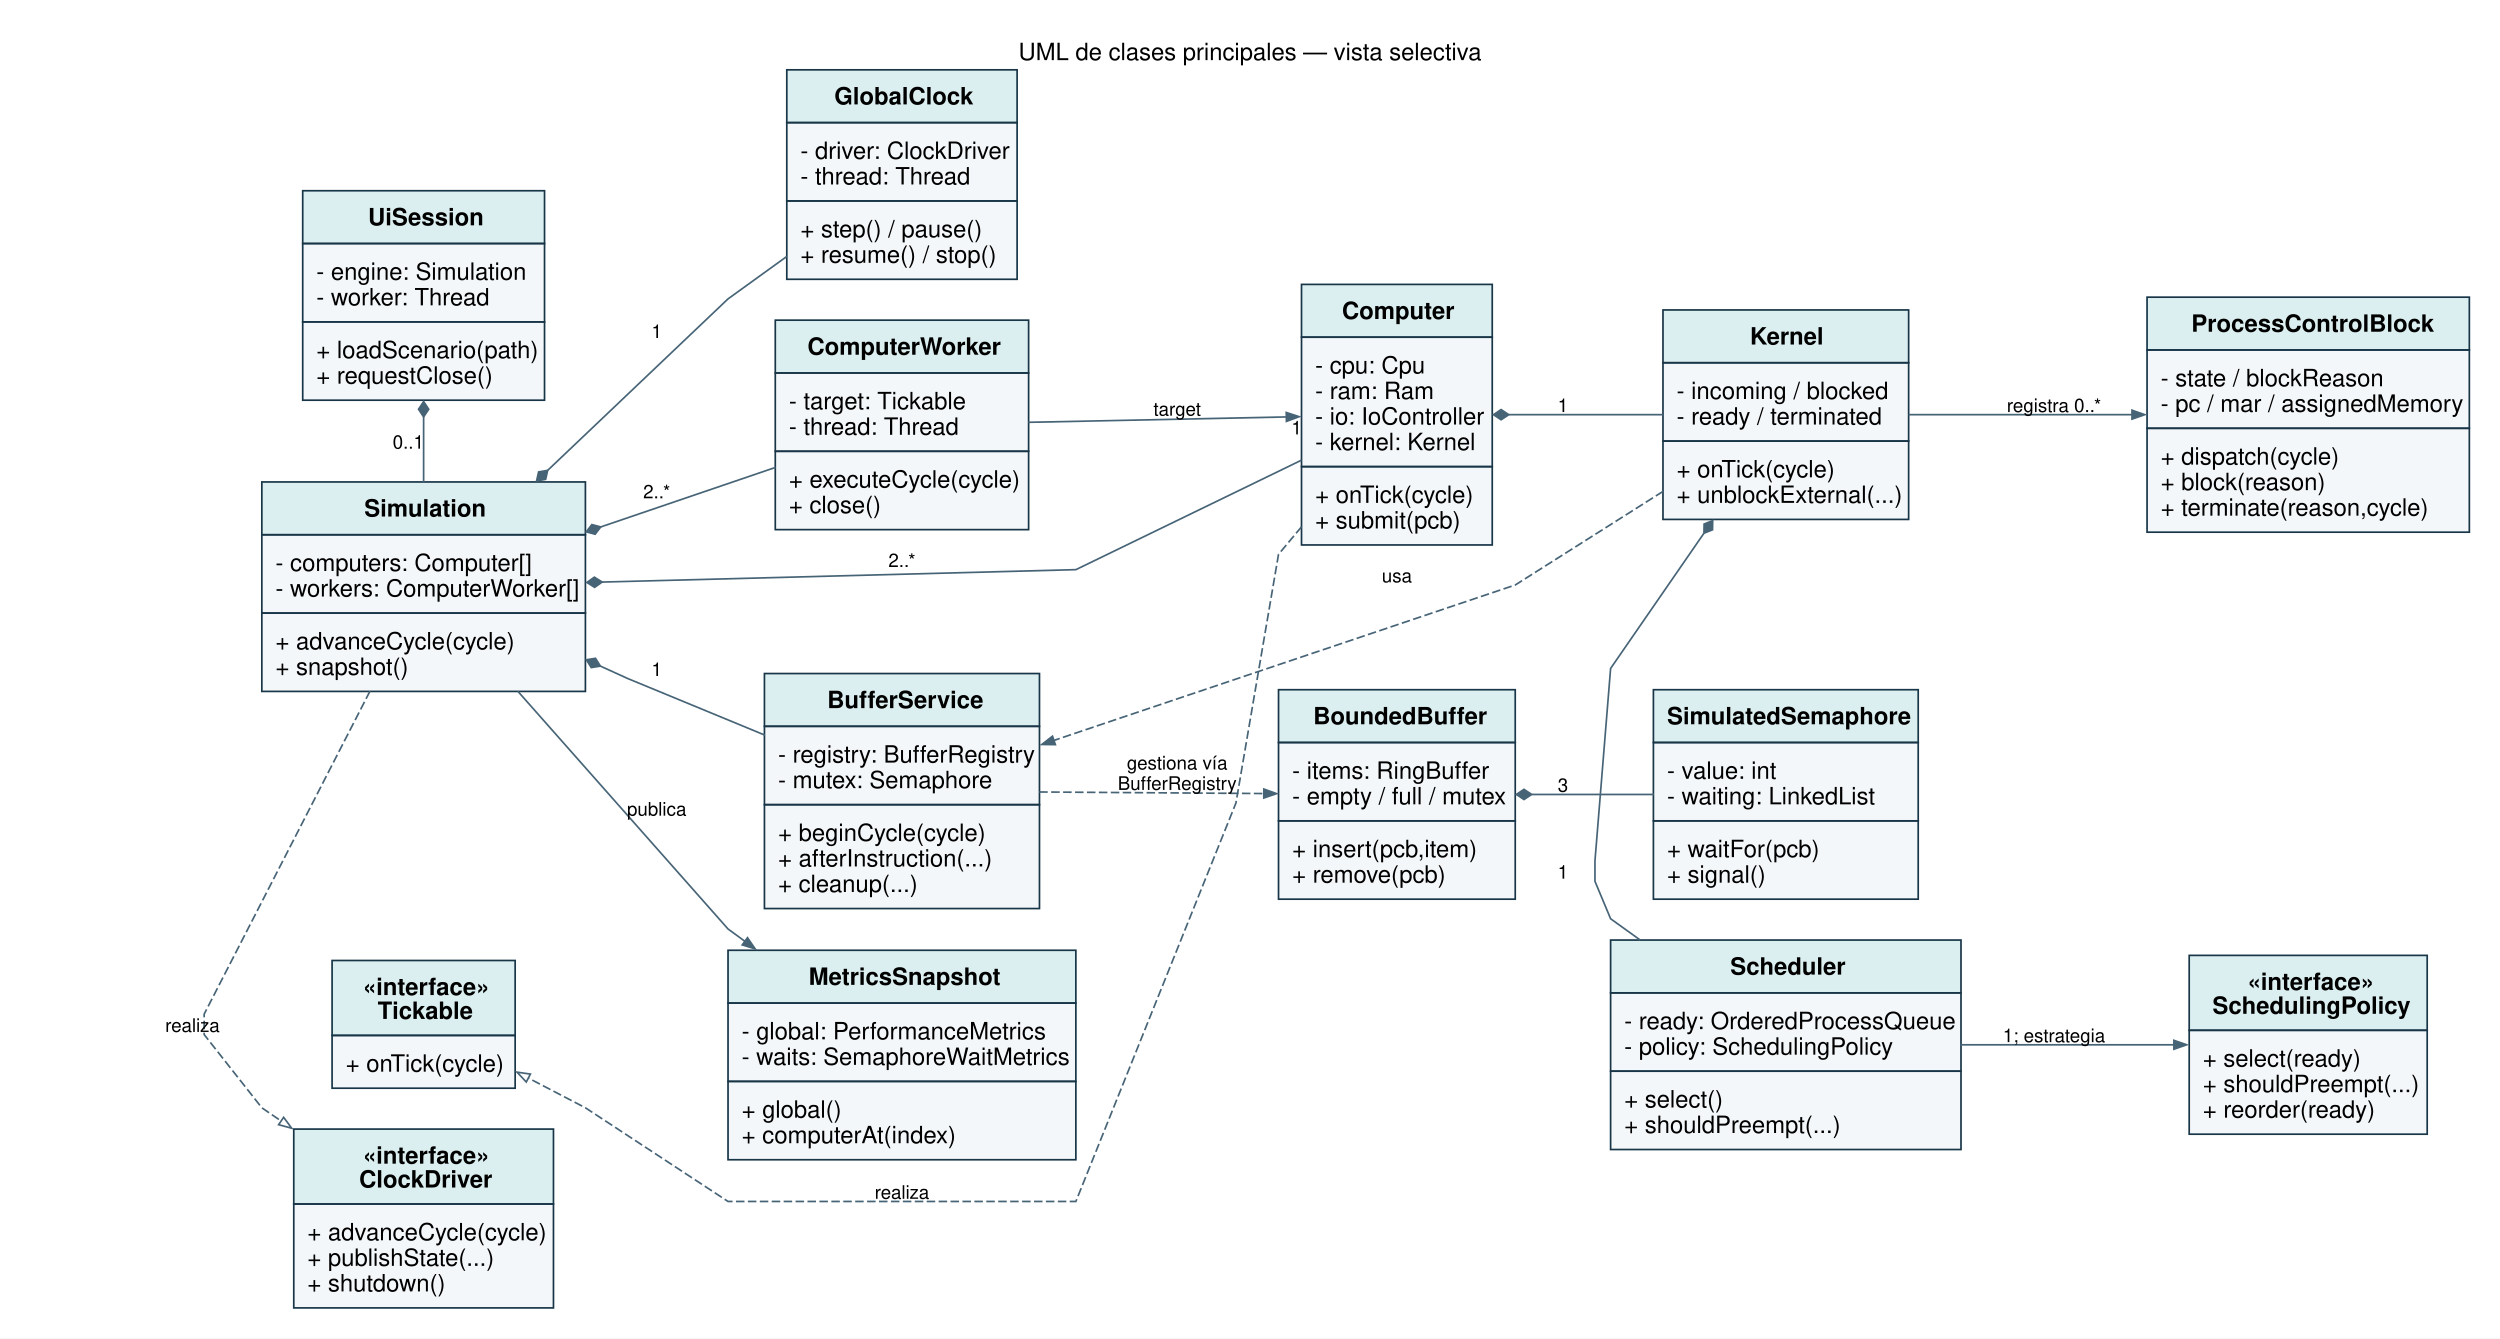
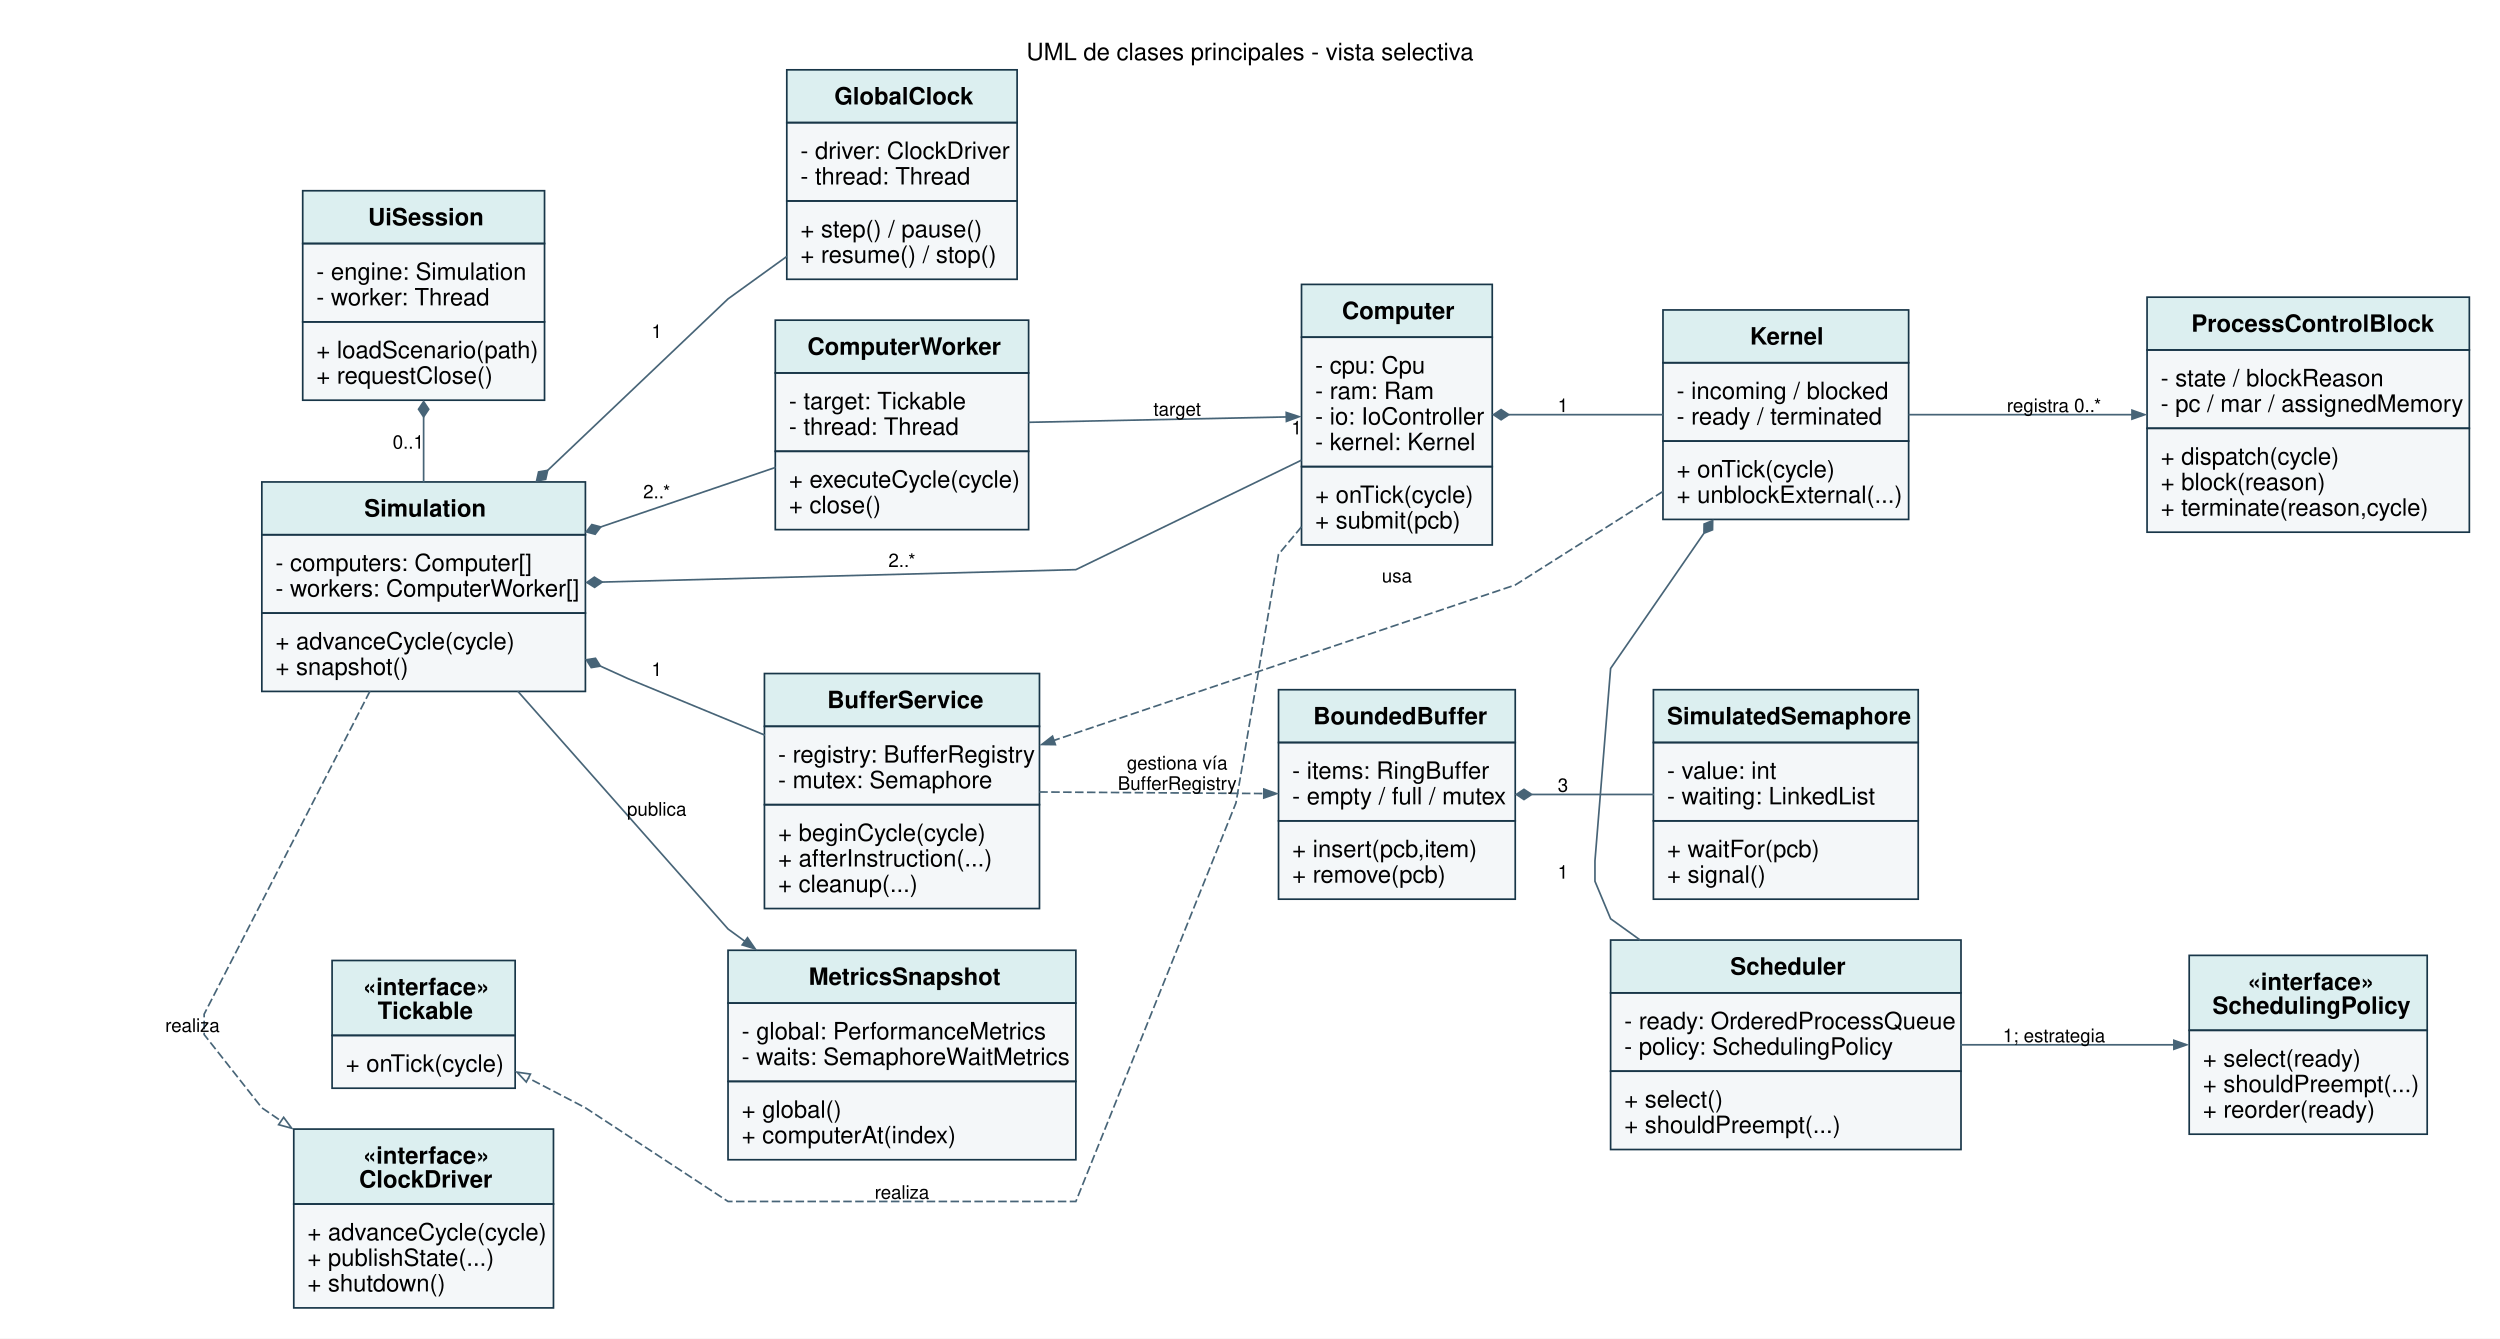
<svg xmlns="http://www.w3.org/2000/svg" width="3670pt" height="1965pt" viewBox="0.00 0.00 3670.00 1965.00">
  <g id="graph0" class="graph" transform="scale(2.5 2.5) rotate(0) translate(18 768)">
    <polygon fill="white" stroke="none" points="-18,18 -18,-768 1450,-768 1450,18 -18,18" />
-     <text xml:space="preserve" text-anchor="middle" x="716" y="-732.7" font-family="Helvetica,sans-Serif" font-size="14.00">UML de clases principales — vista selectiva</text>
+     <text xml:space="preserve" text-anchor="middle" x="716" y="-732.7" font-family="Helvetica,sans-Serif" font-size="14.00">UML de clases principales - vista selectiva</text>
    <g id="node1" class="node">
      <polygon fill="#f4f7f9" stroke="none" points="301.75,-656 159.75,-656 159.75,-533 301.75,-533 301.75,-656" />
      <polygon fill="#f4f7f9" stroke="none" points="159.75,-533 159.75,-656 301.75,-656 301.75,-533 159.75,-533" />
      <polygon fill="#dceff0" stroke="none" points="159.75,-625 159.75,-656 301.75,-656 301.75,-625 159.75,-625" />
      <polygon fill="none" stroke="#183648" points="159.75,-625 159.75,-656 301.75,-656 301.75,-625 159.75,-625" />
      <text xml:space="preserve" text-anchor="start" x="198.12" y="-635.7" font-family="Helvetica,sans-Serif" font-weight="bold" font-size="14.00">UiSession</text>
      <polygon fill="none" stroke="#183648" points="159.75,-579 159.75,-625 301.75,-625 301.75,-579 159.75,-579" />
      <text xml:space="preserve" text-anchor="start" x="167.75" y="-603.7" font-family="Helvetica,sans-Serif" font-size="14.00">- engine: Simulation</text>
      <text xml:space="preserve" text-anchor="start" x="167.75" y="-588.7" font-family="Helvetica,sans-Serif" font-size="14.00">- worker: Thread</text>
      <polygon fill="none" stroke="#183648" points="159.75,-533 159.75,-579 301.75,-579 301.75,-533 159.75,-533" />
      <text xml:space="preserve" text-anchor="start" x="167.75" y="-557.7" font-family="Helvetica,sans-Serif" font-size="14.00">+ loadScenario(path)</text>
      <text xml:space="preserve" text-anchor="start" x="167.75" y="-542.7" font-family="Helvetica,sans-Serif" font-size="14.00">+ requestClose()</text>
    </g>
    <g id="node2" class="node">
      <polygon fill="#f4f7f9" stroke="none" points="325.75,-485 135.75,-485 135.75,-362 325.75,-362 325.75,-485" />
      <polygon fill="#f4f7f9" stroke="none" points="135.75,-362 135.75,-485 325.75,-485 325.75,-362 135.75,-362" />
      <polygon fill="#dceff0" stroke="none" points="135.75,-454 135.75,-485 325.75,-485 325.75,-454 135.75,-454" />
      <polygon fill="none" stroke="#183648" points="135.75,-454 135.75,-485 325.75,-485 325.75,-454 135.75,-454" />
      <text xml:space="preserve" text-anchor="start" x="195.88" y="-464.7" font-family="Helvetica,sans-Serif" font-weight="bold" font-size="14.00">Simulation</text>
      <polygon fill="none" stroke="#183648" points="135.75,-408 135.75,-454 325.75,-454 325.75,-408 135.75,-408" />
      <text xml:space="preserve" text-anchor="start" x="143.75" y="-432.7" font-family="Helvetica,sans-Serif" font-size="14.00">- computers: Computer[]</text>
      <text xml:space="preserve" text-anchor="start" x="143.75" y="-417.7" font-family="Helvetica,sans-Serif" font-size="14.00">- workers: ComputerWorker[]</text>
      <polygon fill="none" stroke="#183648" points="135.75,-362 135.75,-408 325.75,-408 325.75,-362 135.75,-362" />
      <text xml:space="preserve" text-anchor="start" x="143.75" y="-386.7" font-family="Helvetica,sans-Serif" font-size="14.00">+ advanceCycle(cycle)</text>
      <text xml:space="preserve" text-anchor="start" x="143.75" y="-371.7" font-family="Helvetica,sans-Serif" font-size="14.00">+ snapshot()</text>
    </g>
    <g id="edge1" class="edge">
      <path fill="none" stroke="#476477" d="M230.75,-523.39C230.75,-510.56 230.75,-497.28 230.75,-484.75" />
      <polygon fill="#476477" stroke="#476477" points="230.75,-523.2 233.75,-527.7 230.75,-532.2 227.75,-527.7 230.75,-523.2" />
      <text xml:space="preserve" text-anchor="middle" x="221.75" y="-504.55" font-family="Helvetica,sans-Serif" font-size="11.00">0..1</text>
    </g>
    <g id="node3" class="node">
      <polygon fill="#dceff0" stroke="none" points="307,-105 154.5,-105 154.5,0 307,0 307,-105" />
      <polygon fill="#f4f7f9" stroke="none" points="154.5,0 154.5,-105 307,-105 307,0 154.5,0" />
      <polygon fill="#dceff0" stroke="none" points="154.5,-61 154.5,-105 307,-105 307,-61 154.5,-61" />
      <polygon fill="none" stroke="#183648" points="154.5,-61 154.5,-105 307,-105 307,-61 154.5,-61" />
      <text xml:space="preserve" text-anchor="start" x="195.12" y="-84.7" font-family="Helvetica,sans-Serif" font-weight="bold" font-size="14.00">«interface»</text>
      <text xml:space="preserve" text-anchor="start" x="192.88" y="-70.7" font-family="Helvetica,sans-Serif" font-weight="bold" font-size="14.00">ClockDriver</text>
      <polygon fill="none" stroke="#183648" points="154.5,0 154.5,-61 307,-61 307,0 154.5,0" />
      <text xml:space="preserve" text-anchor="start" x="162.5" y="-39.7" font-family="Helvetica,sans-Serif" font-size="14.00">+ advanceCycle(cycle)</text>
      <text xml:space="preserve" text-anchor="start" x="162.5" y="-24.7" font-family="Helvetica,sans-Serif" font-size="14.00">+ publishState(...)</text>
      <text xml:space="preserve" text-anchor="start" x="162.5" y="-9.7" font-family="Helvetica,sans-Serif" font-size="14.00">+ shutdown()</text>
    </g>
    <g id="edge2" class="edge">
      <path fill="none" stroke="#476477" stroke-dasharray="5,2" d="M199.22,-362.1C161.07,-287.79 101.88,-172.5 101.88,-172.5 101.88,-172.5 101.88,-160.5 101.88,-160.5 101.88,-160.5 135.75,-117.5 135.75,-117.5 135.75,-117.5 140.28,-114.4 147.36,-109.56" />
      <polygon fill="none" stroke="#476477" points="148.56,-111.91 153.27,-105.51 145.6,-107.58 148.56,-111.91" />
      <text xml:space="preserve" text-anchor="middle" x="95" y="-162.05" font-family="Helvetica,sans-Serif" font-size="11.00">realiza</text>
    </g>
    <g id="node4" class="node">
      <polygon fill="#f4f7f9" stroke="none" points="579.25,-727 444,-727 444,-604 579.25,-604 579.25,-727" />
      <polygon fill="#f4f7f9" stroke="none" points="444,-604 444,-727 579.25,-727 579.25,-604 444,-604" />
      <polygon fill="#dceff0" stroke="none" points="444,-696 444,-727 579.25,-727 579.25,-696 444,-696" />
      <polygon fill="none" stroke="#183648" points="444,-696 444,-727 579.25,-727 579.25,-696 444,-696" />
      <text xml:space="preserve" text-anchor="start" x="471.88" y="-706.7" font-family="Helvetica,sans-Serif" font-weight="bold" font-size="14.00">GlobalClock</text>
      <polygon fill="none" stroke="#183648" points="444,-650 444,-696 579.25,-696 579.25,-650 444,-650" />
      <text xml:space="preserve" text-anchor="start" x="452" y="-674.7" font-family="Helvetica,sans-Serif" font-size="14.00">- driver: ClockDriver</text>
      <text xml:space="preserve" text-anchor="start" x="452" y="-659.7" font-family="Helvetica,sans-Serif" font-size="14.00">- thread: Thread</text>
      <polygon fill="none" stroke="#183648" points="444,-604 444,-650 579.25,-650 579.25,-604 444,-604" />
      <text xml:space="preserve" text-anchor="start" x="452" y="-628.7" font-family="Helvetica,sans-Serif" font-size="14.00">+ step() / pause()</text>
      <text xml:space="preserve" text-anchor="start" x="452" y="-613.7" font-family="Helvetica,sans-Serif" font-size="14.00">+ resume() / stop()</text>
    </g>
    <g id="edge3" class="edge">
      <path fill="none" stroke="#476477" d="M303.64,-491.85C352.95,-538.73 409.5,-592.5 409.5,-592.5 409.5,-592.5 425.09,-603.75 444.02,-617.42" />
      <polygon fill="#476477" stroke="#476477" points="303.6,-491.81 298.27,-490.89 297.08,-485.61 302.41,-486.54 303.6,-491.81" />
      <text xml:space="preserve" text-anchor="middle" x="367.62" y="-569.52" font-family="Helvetica,sans-Serif" font-size="11.00">1</text>
    </g>
    <g id="node5" class="node">
      <polygon fill="#f4f7f9" stroke="none" points="586,-580 437.25,-580 437.25,-457 586,-457 586,-580" />
      <polygon fill="#f4f7f9" stroke="none" points="437.25,-457 437.25,-580 586,-580 586,-457 437.25,-457" />
      <polygon fill="#dceff0" stroke="none" points="437.25,-549 437.25,-580 586,-580 586,-549 437.25,-549" />
      <polygon fill="none" stroke="#183648" points="437.25,-549 437.25,-580 586,-580 586,-549 437.25,-549" />
      <text xml:space="preserve" text-anchor="start" x="456.12" y="-559.7" font-family="Helvetica,sans-Serif" font-weight="bold" font-size="14.00">ComputerWorker</text>
      <polygon fill="none" stroke="#183648" points="437.25,-503 437.25,-549 586,-549 586,-503 437.25,-503" />
      <text xml:space="preserve" text-anchor="start" x="445.25" y="-527.7" font-family="Helvetica,sans-Serif" font-size="14.00">- target: Tickable</text>
      <text xml:space="preserve" text-anchor="start" x="445.25" y="-512.7" font-family="Helvetica,sans-Serif" font-size="14.00">- thread: Thread</text>
      <polygon fill="none" stroke="#183648" points="437.25,-457 437.25,-503 586,-503 586,-457 437.25,-457" />
      <text xml:space="preserve" text-anchor="start" x="445.25" y="-481.7" font-family="Helvetica,sans-Serif" font-size="14.00">+ executeCycle(cycle)</text>
      <text xml:space="preserve" text-anchor="start" x="445.25" y="-466.7" font-family="Helvetica,sans-Serif" font-size="14.00">+ close()</text>
    </g>
    <g id="edge4" class="edge">
      <path fill="none" stroke="#476477" d="M334.47,-458.49C368.66,-470.14 406.03,-482.87 437.51,-493.59" />
      <polygon fill="#476477" stroke="#476477" points="334.76,-458.59 329.53,-459.98 326.24,-455.69 331.47,-454.3 334.76,-458.59" />
      <text xml:space="preserve" text-anchor="middle" x="367.62" y="-475.4" font-family="Helvetica,sans-Serif" font-size="11.00">2..*</text>
    </g>
    <g id="node6" class="node">
      <polygon fill="#f4f7f9" stroke="none" points="858.25,-601 746.25,-601 746.25,-448 858.25,-448 858.25,-601" />
      <polygon fill="#f4f7f9" stroke="none" points="746.25,-448 746.25,-601 858.25,-601 858.25,-448 746.25,-448" />
      <polygon fill="#dceff0" stroke="none" points="746.25,-570 746.25,-601 858.25,-601 858.25,-570 746.25,-570" />
      <polygon fill="none" stroke="#183648" points="746.25,-570 746.25,-601 858.25,-601 858.25,-570 746.25,-570" />
      <text xml:space="preserve" text-anchor="start" x="770" y="-580.7" font-family="Helvetica,sans-Serif" font-weight="bold" font-size="14.00">Computer</text>
      <polygon fill="none" stroke="#183648" points="746.25,-494 746.25,-570 858.25,-570 858.25,-494 746.25,-494" />
      <text xml:space="preserve" text-anchor="start" x="754.25" y="-548.7" font-family="Helvetica,sans-Serif" font-size="14.00">- cpu: Cpu</text>
      <text xml:space="preserve" text-anchor="start" x="754.25" y="-533.7" font-family="Helvetica,sans-Serif" font-size="14.00">- ram: Ram</text>
      <text xml:space="preserve" text-anchor="start" x="754.25" y="-518.7" font-family="Helvetica,sans-Serif" font-size="14.00">- io: IoController</text>
      <text xml:space="preserve" text-anchor="start" x="754.25" y="-503.7" font-family="Helvetica,sans-Serif" font-size="14.00">- kernel: Kernel</text>
      <polygon fill="none" stroke="#183648" points="746.25,-448 746.25,-494 858.25,-494 858.25,-448 746.25,-448" />
      <text xml:space="preserve" text-anchor="start" x="754.25" y="-472.7" font-family="Helvetica,sans-Serif" font-size="14.00">+ onTick(cycle)</text>
      <text xml:space="preserve" text-anchor="start" x="754.25" y="-457.7" font-family="Helvetica,sans-Serif" font-size="14.00">+ submit(pcb)</text>
    </g>
    <g id="edge5" class="edge">
      <path fill="none" stroke="#476477" d="M335.44,-426.21C448.56,-429.18 613.75,-433.5 613.75,-433.5 613.75,-433.5 690.93,-470.96 746.26,-497.81" />
      <polygon fill="#476477" stroke="#476477" points="335.58,-426.22 331.01,-429.1 326.59,-425.98 331.17,-423.1 335.58,-426.22" />
      <text xml:space="preserve" text-anchor="middle" x="511.62" y="-435.05" font-family="Helvetica,sans-Serif" font-size="11.00">2..*</text>
    </g>
    <g id="node12" class="node">
      <polygon fill="#f4f7f9" stroke="none" points="592.38,-372.5 430.88,-372.5 430.88,-234.5 592.38,-234.5 592.38,-372.5" />
      <polygon fill="#f4f7f9" stroke="none" points="430.88,-234.5 430.88,-372.5 592.38,-372.5 592.38,-234.5 430.88,-234.5" />
      <polygon fill="#dceff0" stroke="none" points="430.88,-341.5 430.88,-372.5 592.38,-372.5 592.38,-341.5 430.88,-341.5" />
      <polygon fill="none" stroke="#183648" points="430.88,-341.5 430.88,-372.5 592.38,-372.5 592.38,-341.5 430.88,-341.5" />
      <text xml:space="preserve" text-anchor="start" x="467.75" y="-352.2" font-family="Helvetica,sans-Serif" font-weight="bold" font-size="14.00">BufferService</text>
      <polygon fill="none" stroke="#183648" points="430.88,-295.5 430.88,-341.5 592.38,-341.5 592.38,-295.5 430.88,-295.5" />
      <text xml:space="preserve" text-anchor="start" x="438.88" y="-320.2" font-family="Helvetica,sans-Serif" font-size="14.00">- registry: BufferRegistry</text>
      <text xml:space="preserve" text-anchor="start" x="438.88" y="-305.2" font-family="Helvetica,sans-Serif" font-size="14.00">- mutex: Semaphore</text>
      <polygon fill="none" stroke="#183648" points="430.88,-234.5 430.88,-295.5 592.38,-295.5 592.38,-234.5 430.88,-234.5" />
      <text xml:space="preserve" text-anchor="start" x="438.88" y="-274.2" font-family="Helvetica,sans-Serif" font-size="14.00">+ beginCycle(cycle)</text>
      <text xml:space="preserve" text-anchor="start" x="438.88" y="-259.2" font-family="Helvetica,sans-Serif" font-size="14.00">+ afterInstruction(...)</text>
      <text xml:space="preserve" text-anchor="start" x="438.88" y="-244.2" font-family="Helvetica,sans-Serif" font-size="14.00">+ cleanup(...)</text>
    </g>
    <g id="edge6" class="edge">
      <path fill="none" stroke="#476477" d="M334.52,-376.87C344.35,-372.4 350.75,-369.5 350.75,-369.5 350.75,-369.5 391.03,-352.87 431.16,-336.31" />
      <polygon fill="#476477" stroke="#476477" points="334.53,-376.86 331.67,-381.45 326.33,-380.58 329.19,-375.99 334.53,-376.86" />
      <text xml:space="preserve" text-anchor="middle" x="367.62" y="-371.05" font-family="Helvetica,sans-Serif" font-size="11.00">1</text>
    </g>
    <g id="node15" class="node">
      <polygon fill="#f4f7f9" stroke="none" points="613.75,-210 409.5,-210 409.5,-87 613.75,-87 613.75,-210" />
      <polygon fill="#f4f7f9" stroke="none" points="409.5,-87 409.5,-210 613.75,-210 613.75,-87 409.5,-87" />
      <polygon fill="#dceff0" stroke="none" points="409.5,-179 409.5,-210 613.75,-210 613.75,-179 409.5,-179" />
      <polygon fill="none" stroke="#183648" points="409.5,-179 409.5,-210 613.75,-210 613.75,-179 409.5,-179" />
      <text xml:space="preserve" text-anchor="start" x="456.88" y="-189.7" font-family="Helvetica,sans-Serif" font-weight="bold" font-size="14.00">MetricsSnapshot</text>
      <polygon fill="none" stroke="#183648" points="409.5,-133 409.5,-179 613.75,-179 613.75,-133 409.5,-133" />
      <text xml:space="preserve" text-anchor="start" x="417.5" y="-157.7" font-family="Helvetica,sans-Serif" font-size="14.00">- global: PerformanceMetrics</text>
      <text xml:space="preserve" text-anchor="start" x="417.5" y="-142.7" font-family="Helvetica,sans-Serif" font-size="14.00">- waits: SemaphoreWaitMetrics</text>
      <polygon fill="none" stroke="#183648" points="409.5,-87 409.5,-133 613.75,-133 613.75,-87 409.5,-87" />
      <text xml:space="preserve" text-anchor="start" x="417.5" y="-111.7" font-family="Helvetica,sans-Serif" font-size="14.00">+ global()</text>
      <text xml:space="preserve" text-anchor="start" x="417.5" y="-96.7" font-family="Helvetica,sans-Serif" font-size="14.00">+ computerAt(index)</text>
    </g>
    <g id="edge7" class="edge">
      <path fill="none" stroke="#476477" d="M286.05,-362.1C338.32,-302.99 409.5,-222.5 409.5,-222.5 409.5,-222.5 413.4,-219.65 419.66,-215.07" />
      <polygon fill="#476477" stroke="#476477" points="420.93,-217.39 425.43,-210.84 417.83,-213.15 420.93,-217.39" />
      <text xml:space="preserve" text-anchor="middle" x="367.62" y="-289.06" font-family="Helvetica,sans-Serif" font-size="11.00">publica</text>
    </g>
    <g id="edge8" class="edge">
      <path fill="none" stroke="#476477" d="M585.83,-520.02C632.64,-520.99 692.77,-522.24 737.6,-523.18" />
      <polygon fill="#476477" stroke="#476477" points="737.28,-525.8 744.84,-523.33 737.39,-520.55 737.28,-525.8" />
      <text xml:space="preserve" text-anchor="middle" x="673.25" y="-523.94" font-family="Helvetica,sans-Serif" font-size="11.00">target</text>
      <text xml:space="preserve" text-anchor="middle" x="743.35" y="-512.91" font-family="Helvetica,sans-Serif" font-size="11.00">1</text>
    </g>
    <g id="node7" class="node">
      <polygon fill="#dceff0" stroke="none" points="284.5,-204 177,-204 177,-129 284.5,-129 284.5,-204" />
      <polygon fill="#f4f7f9" stroke="none" points="177,-129 177,-204 284.5,-204 284.5,-129 177,-129" />
      <polygon fill="#dceff0" stroke="none" points="177,-160 177,-204 284.5,-204 284.5,-160 177,-160" />
      <polygon fill="none" stroke="#183648" points="177,-160 177,-204 284.5,-204 284.5,-160 177,-160" />
      <text xml:space="preserve" text-anchor="start" x="195.12" y="-183.7" font-family="Helvetica,sans-Serif" font-weight="bold" font-size="14.00">«interface»</text>
      <text xml:space="preserve" text-anchor="start" x="203.75" y="-169.7" font-family="Helvetica,sans-Serif" font-weight="bold" font-size="14.00">Tickable</text>
      <polygon fill="none" stroke="#183648" points="177,-129 177,-160 284.5,-160 284.5,-129 177,-129" />
      <text xml:space="preserve" text-anchor="start" x="185" y="-138.7" font-family="Helvetica,sans-Serif" font-size="14.00">+ onTick(cycle)</text>
    </g>
    <g id="edge9" class="edge">
      <path fill="none" stroke="#476477" stroke-dasharray="5,2" d="M746.28,-458.7C738.32,-449.17 732.75,-442.5 732.75,-442.5 732.75,-442.5 707.75,-296.5 707.75,-296.5 707.75,-296.5 613.75,-62.5 613.75,-62.5 613.75,-62.5 409.5,-62.5 409.5,-62.5 409.5,-62.5 325.75,-117.5 325.75,-117.5 325.75,-117.5 310.46,-125.47 292.21,-134.98" />
      <polygon fill="none" stroke="#476477" points="291.03,-132.64 285.59,-138.44 293.45,-137.3 291.03,-132.64" />
      <text xml:space="preserve" text-anchor="middle" x="511.62" y="-64.05" font-family="Helvetica,sans-Serif" font-size="11.00">realiza</text>
    </g>
    <g id="node8" class="node">
      <polygon fill="#f4f7f9" stroke="none" points="1102.75,-586 958.5,-586 958.5,-463 1102.75,-463 1102.75,-586" />
      <polygon fill="#f4f7f9" stroke="none" points="958.5,-463 958.5,-586 1102.75,-586 1102.75,-463 958.5,-463" />
      <polygon fill="#dceff0" stroke="none" points="958.5,-555 958.5,-586 1102.75,-586 1102.75,-555 958.5,-555" />
      <polygon fill="none" stroke="#183648" points="958.5,-555 958.5,-586 1102.75,-586 1102.75,-555 958.5,-555" />
      <text xml:space="preserve" text-anchor="start" x="1009.62" y="-565.7" font-family="Helvetica,sans-Serif" font-weight="bold" font-size="14.00">Kernel</text>
      <polygon fill="none" stroke="#183648" points="958.5,-509 958.5,-555 1102.75,-555 1102.75,-509 958.5,-509" />
      <text xml:space="preserve" text-anchor="start" x="966.5" y="-533.7" font-family="Helvetica,sans-Serif" font-size="14.00">- incoming / blocked</text>
      <text xml:space="preserve" text-anchor="start" x="966.5" y="-518.7" font-family="Helvetica,sans-Serif" font-size="14.00">- ready / terminated</text>
      <polygon fill="none" stroke="#183648" points="958.5,-463 958.5,-509 1102.75,-509 1102.75,-463 958.5,-463" />
      <text xml:space="preserve" text-anchor="start" x="966.5" y="-487.7" font-family="Helvetica,sans-Serif" font-size="14.00">+ onTick(cycle)</text>
      <text xml:space="preserve" text-anchor="start" x="966.5" y="-472.7" font-family="Helvetica,sans-Serif" font-size="14.00">+ unblockExternal(...)</text>
    </g>
    <g id="edge10" class="edge">
      <path fill="none" stroke="#476477" d="M867.85,-524.5C896.21,-524.5 929.58,-524.5 958.62,-524.5" />
      <polygon fill="#476477" stroke="#476477" points="867.95,-524.5 863.45,-527.5 858.95,-524.5 863.45,-521.5 867.95,-524.5" />
      <text xml:space="preserve" text-anchor="middle" x="899.75" y="-526.05" font-family="Helvetica,sans-Serif" font-size="11.00">1</text>
    </g>
    <g id="node9" class="node">
      <polygon fill="#f4f7f9" stroke="none" points="1133.5,-216 927.75,-216 927.75,-93 1133.5,-93 1133.5,-216" />
      <polygon fill="#f4f7f9" stroke="none" points="927.75,-93 927.75,-216 1133.5,-216 1133.5,-93 927.75,-93" />
      <polygon fill="#dceff0" stroke="none" points="927.75,-185 927.75,-216 1133.5,-216 1133.5,-185 927.75,-185" />
      <polygon fill="none" stroke="#183648" points="927.75,-185 927.75,-216 1133.5,-216 1133.5,-185 927.75,-185" />
      <text xml:space="preserve" text-anchor="start" x="998" y="-195.7" font-family="Helvetica,sans-Serif" font-weight="bold" font-size="14.00">Scheduler</text>
      <polygon fill="none" stroke="#183648" points="927.75,-139 927.75,-185 1133.5,-185 1133.5,-139 927.75,-139" />
      <text xml:space="preserve" text-anchor="start" x="935.75" y="-163.7" font-family="Helvetica,sans-Serif" font-size="14.00">- ready: OrderedProcessQueue</text>
      <text xml:space="preserve" text-anchor="start" x="935.75" y="-148.7" font-family="Helvetica,sans-Serif" font-size="14.00">- policy: SchedulingPolicy</text>
      <polygon fill="none" stroke="#183648" points="927.75,-93 927.75,-139 1133.5,-139 1133.5,-93 927.75,-93" />
      <text xml:space="preserve" text-anchor="start" x="935.75" y="-117.7" font-family="Helvetica,sans-Serif" font-size="14.00">+ select()</text>
      <text xml:space="preserve" text-anchor="start" x="935.75" y="-102.7" font-family="Helvetica,sans-Serif" font-size="14.00">+ shouldPreempt(...)</text>
    </g>
    <g id="edge11" class="edge">
      <path fill="none" stroke="#476477" d="M982.5,-454.8C955.73,-416.02 927.75,-375.5 927.75,-375.5 927.75,-375.5 918.56,-262.5 918.56,-262.5 918.56,-262.5 918.56,-250.5 918.56,-250.5 918.56,-250.5 927.75,-228.5 927.75,-228.5 927.75,-228.5 934.8,-223.43 945.2,-215.95" />
      <polygon fill="#476477" stroke="#476477" points="982.56,-454.89 987.59,-456.89 987.68,-462.29 982.65,-460.3 982.56,-454.89" />
      <text xml:space="preserve" text-anchor="middle" x="899.75" y="-252.05" font-family="Helvetica,sans-Serif" font-size="11.00">1</text>
    </g>
    <g id="node11" class="node">
      <polygon fill="#f4f7f9" stroke="none" points="1432,-593.5 1242.75,-593.5 1242.75,-455.5 1432,-455.5 1432,-593.5" />
      <polygon fill="#f4f7f9" stroke="none" points="1242.75,-455.5 1242.75,-593.5 1432,-593.5 1432,-455.5 1242.75,-455.5" />
      <polygon fill="#dceff0" stroke="none" points="1242.75,-562.5 1242.75,-593.5 1432,-593.5 1432,-562.5 1242.75,-562.5" />
      <polygon fill="none" stroke="#183648" points="1242.75,-562.5 1242.75,-593.5 1432,-593.5 1432,-562.5 1242.75,-562.5" />
      <text xml:space="preserve" text-anchor="start" x="1268.75" y="-573.2" font-family="Helvetica,sans-Serif" font-weight="bold" font-size="14.00">ProcessControlBlock</text>
      <polygon fill="none" stroke="#183648" points="1242.75,-516.5 1242.75,-562.5 1432,-562.5 1432,-516.5 1242.75,-516.5" />
      <text xml:space="preserve" text-anchor="start" x="1250.75" y="-541.2" font-family="Helvetica,sans-Serif" font-size="14.00">- state / blockReason</text>
      <text xml:space="preserve" text-anchor="start" x="1250.75" y="-526.2" font-family="Helvetica,sans-Serif" font-size="14.00">- pc / mar / assignedMemory</text>
      <polygon fill="none" stroke="#183648" points="1242.75,-455.5 1242.75,-516.5 1432,-516.5 1432,-455.5 1242.75,-455.5" />
      <text xml:space="preserve" text-anchor="start" x="1250.75" y="-495.2" font-family="Helvetica,sans-Serif" font-size="14.00">+ dispatch(cycle)</text>
      <text xml:space="preserve" text-anchor="start" x="1250.75" y="-480.2" font-family="Helvetica,sans-Serif" font-size="14.00">+ block(reason)</text>
      <text xml:space="preserve" text-anchor="start" x="1250.75" y="-465.2" font-family="Helvetica,sans-Serif" font-size="14.00">+ terminate(reason,cycle)</text>
    </g>
    <g id="edge13" class="edge">
      <path fill="none" stroke="#476477" d="M1102.69,-524.5C1141.77,-524.5 1190.94,-524.5 1234.08,-524.5" />
      <polygon fill="#476477" stroke="#476477" points="1233.9,-527.13 1241.4,-524.5 1233.9,-521.88 1233.9,-527.13" />
      <text xml:space="preserve" text-anchor="middle" x="1188.12" y="-526.05" font-family="Helvetica,sans-Serif" font-size="11.00">registra 0..*</text>
    </g>
    <g id="edge14" class="edge">
      <path fill="none" stroke="#476477" stroke-dasharray="5,2" d="M958.54,-479.47C916.63,-452.93 871.75,-424.5 871.75,-424.5 871.75,-424.5 707.16,-369.05 600.83,-333.22" />
      <polygon fill="#476477" stroke="#476477" points="601.71,-330.74 593.76,-330.84 600.03,-335.72 601.71,-330.74" />
      <text xml:space="preserve" text-anchor="middle" x="802.25" y="-426.05" font-family="Helvetica,sans-Serif" font-size="11.00">usa</text>
    </g>
    <g id="node10" class="node">
      <polygon fill="#dceff0" stroke="none" points="1407.25,-207 1267.5,-207 1267.5,-102 1407.25,-102 1407.25,-207" />
      <polygon fill="#f4f7f9" stroke="none" points="1267.5,-102 1267.5,-207 1407.25,-207 1407.25,-102 1267.5,-102" />
      <polygon fill="#dceff0" stroke="none" points="1267.5,-163 1267.5,-207 1407.25,-207 1407.25,-163 1267.5,-163" />
      <polygon fill="none" stroke="#183648" points="1267.5,-163 1267.5,-207 1407.25,-207 1407.25,-163 1267.5,-163" />
      <text xml:space="preserve" text-anchor="start" x="1301.75" y="-186.7" font-family="Helvetica,sans-Serif" font-weight="bold" font-size="14.00">«interface»</text>
      <text xml:space="preserve" text-anchor="start" x="1281.12" y="-172.7" font-family="Helvetica,sans-Serif" font-weight="bold" font-size="14.00">SchedulingPolicy</text>
      <polygon fill="none" stroke="#183648" points="1267.5,-102 1267.5,-163 1407.25,-163 1407.25,-102 1267.5,-102" />
      <text xml:space="preserve" text-anchor="start" x="1275.5" y="-141.7" font-family="Helvetica,sans-Serif" font-size="14.00">+ select(ready)</text>
      <text xml:space="preserve" text-anchor="start" x="1275.5" y="-126.7" font-family="Helvetica,sans-Serif" font-size="14.00">+ shouldPreempt(...)</text>
      <text xml:space="preserve" text-anchor="start" x="1275.5" y="-111.7" font-family="Helvetica,sans-Serif" font-size="14.00">+ reorder(ready)</text>
    </g>
    <g id="edge12" class="edge">
      <path fill="none" stroke="#476477" d="M1133.1,-154.5C1173.98,-154.5 1220.37,-154.5 1258.51,-154.5" />
      <polygon fill="#476477" stroke="#476477" points="1258.5,-157.13 1266,-154.5 1258.5,-151.88 1258.5,-157.13" />
      <text xml:space="preserve" text-anchor="middle" x="1188.12" y="-156.05" font-family="Helvetica,sans-Serif" font-size="11.00">1; estrategia</text>
    </g>
    <g id="node13" class="node">
      <polygon fill="#f4f7f9" stroke="none" points="871.75,-363 732.75,-363 732.75,-240 871.75,-240 871.75,-363" />
      <polygon fill="#f4f7f9" stroke="none" points="732.75,-240 732.75,-363 871.75,-363 871.75,-240 732.75,-240" />
      <polygon fill="#dceff0" stroke="none" points="732.75,-332 732.75,-363 871.75,-363 871.75,-332 732.75,-332" />
      <polygon fill="none" stroke="#183648" points="732.75,-332 732.75,-363 871.75,-363 871.75,-332 732.75,-332" />
      <text xml:space="preserve" text-anchor="start" x="753.12" y="-342.7" font-family="Helvetica,sans-Serif" font-weight="bold" font-size="14.00">BoundedBuffer</text>
      <polygon fill="none" stroke="#183648" points="732.75,-286 732.75,-332 871.75,-332 871.75,-286 732.75,-286" />
      <text xml:space="preserve" text-anchor="start" x="740.75" y="-310.7" font-family="Helvetica,sans-Serif" font-size="14.00">- items: RingBuffer</text>
      <text xml:space="preserve" text-anchor="start" x="740.75" y="-295.7" font-family="Helvetica,sans-Serif" font-size="14.00">- empty / full / mutex</text>
      <polygon fill="none" stroke="#183648" points="732.75,-240 732.75,-286 871.75,-286 871.75,-240 732.75,-240" />
      <text xml:space="preserve" text-anchor="start" x="740.75" y="-264.7" font-family="Helvetica,sans-Serif" font-size="14.00">+ insert(pcb,item)</text>
      <text xml:space="preserve" text-anchor="start" x="740.75" y="-249.7" font-family="Helvetica,sans-Serif" font-size="14.00">+ remove(pcb)</text>
    </g>
    <g id="edge15" class="edge">
      <path fill="none" stroke="#476477" stroke-dasharray="5,2" d="M592.26,-302.95C633.45,-302.66 683.51,-302.32 724.31,-302.03" />
      <polygon fill="#476477" stroke="#476477" points="724.14,-304.66 731.62,-301.98 724.1,-299.41 724.14,-304.66" />
      <text xml:space="preserve" text-anchor="middle" x="673.25" y="-316.17" font-family="Helvetica,sans-Serif" font-size="11.00">gestiona vía</text>
      <text xml:space="preserve" text-anchor="middle" x="673.25" y="-304.17" font-family="Helvetica,sans-Serif" font-size="11.00">BufferRegistry</text>
    </g>
    <g id="node14" class="node">
      <polygon fill="#f4f7f9" stroke="none" points="1108.38,-363 952.88,-363 952.88,-240 1108.38,-240 1108.38,-363" />
      <polygon fill="#f4f7f9" stroke="none" points="952.88,-240 952.88,-363 1108.38,-363 1108.38,-240 952.88,-240" />
      <polygon fill="#dceff0" stroke="none" points="952.88,-332 952.88,-363 1108.38,-363 1108.38,-332 952.88,-332" />
      <polygon fill="none" stroke="#183648" points="952.88,-332 952.88,-363 1108.38,-363 1108.38,-332 952.88,-332" />
      <text xml:space="preserve" text-anchor="start" x="960.88" y="-342.7" font-family="Helvetica,sans-Serif" font-weight="bold" font-size="14.00">SimulatedSemaphore</text>
      <polygon fill="none" stroke="#183648" points="952.88,-286 952.88,-332 1108.38,-332 1108.38,-286 952.88,-286" />
      <text xml:space="preserve" text-anchor="start" x="960.88" y="-310.7" font-family="Helvetica,sans-Serif" font-size="14.00">- value: int</text>
      <text xml:space="preserve" text-anchor="start" x="960.88" y="-295.7" font-family="Helvetica,sans-Serif" font-size="14.00">- waiting: LinkedList</text>
      <polygon fill="none" stroke="#183648" points="952.88,-240 952.88,-286 1108.38,-286 1108.38,-240 952.88,-240" />
      <text xml:space="preserve" text-anchor="start" x="960.88" y="-264.7" font-family="Helvetica,sans-Serif" font-size="14.00">+ waitFor(pcb)</text>
      <text xml:space="preserve" text-anchor="start" x="960.88" y="-249.7" font-family="Helvetica,sans-Serif" font-size="14.00">+ signal()</text>
    </g>
    <g id="edge16" class="edge">
      <path fill="none" stroke="#476477" d="M881.3,-301.5C904.58,-301.5 930.05,-301.5 953.22,-301.5" />
      <polygon fill="#476477" stroke="#476477" points="881.38,-301.5 876.88,-304.5 872.38,-301.5 876.88,-298.5 881.38,-301.5" />
      <text xml:space="preserve" text-anchor="middle" x="899.75" y="-303.05" font-family="Helvetica,sans-Serif" font-size="11.00">3</text>
    </g>
  </g>
</svg>
